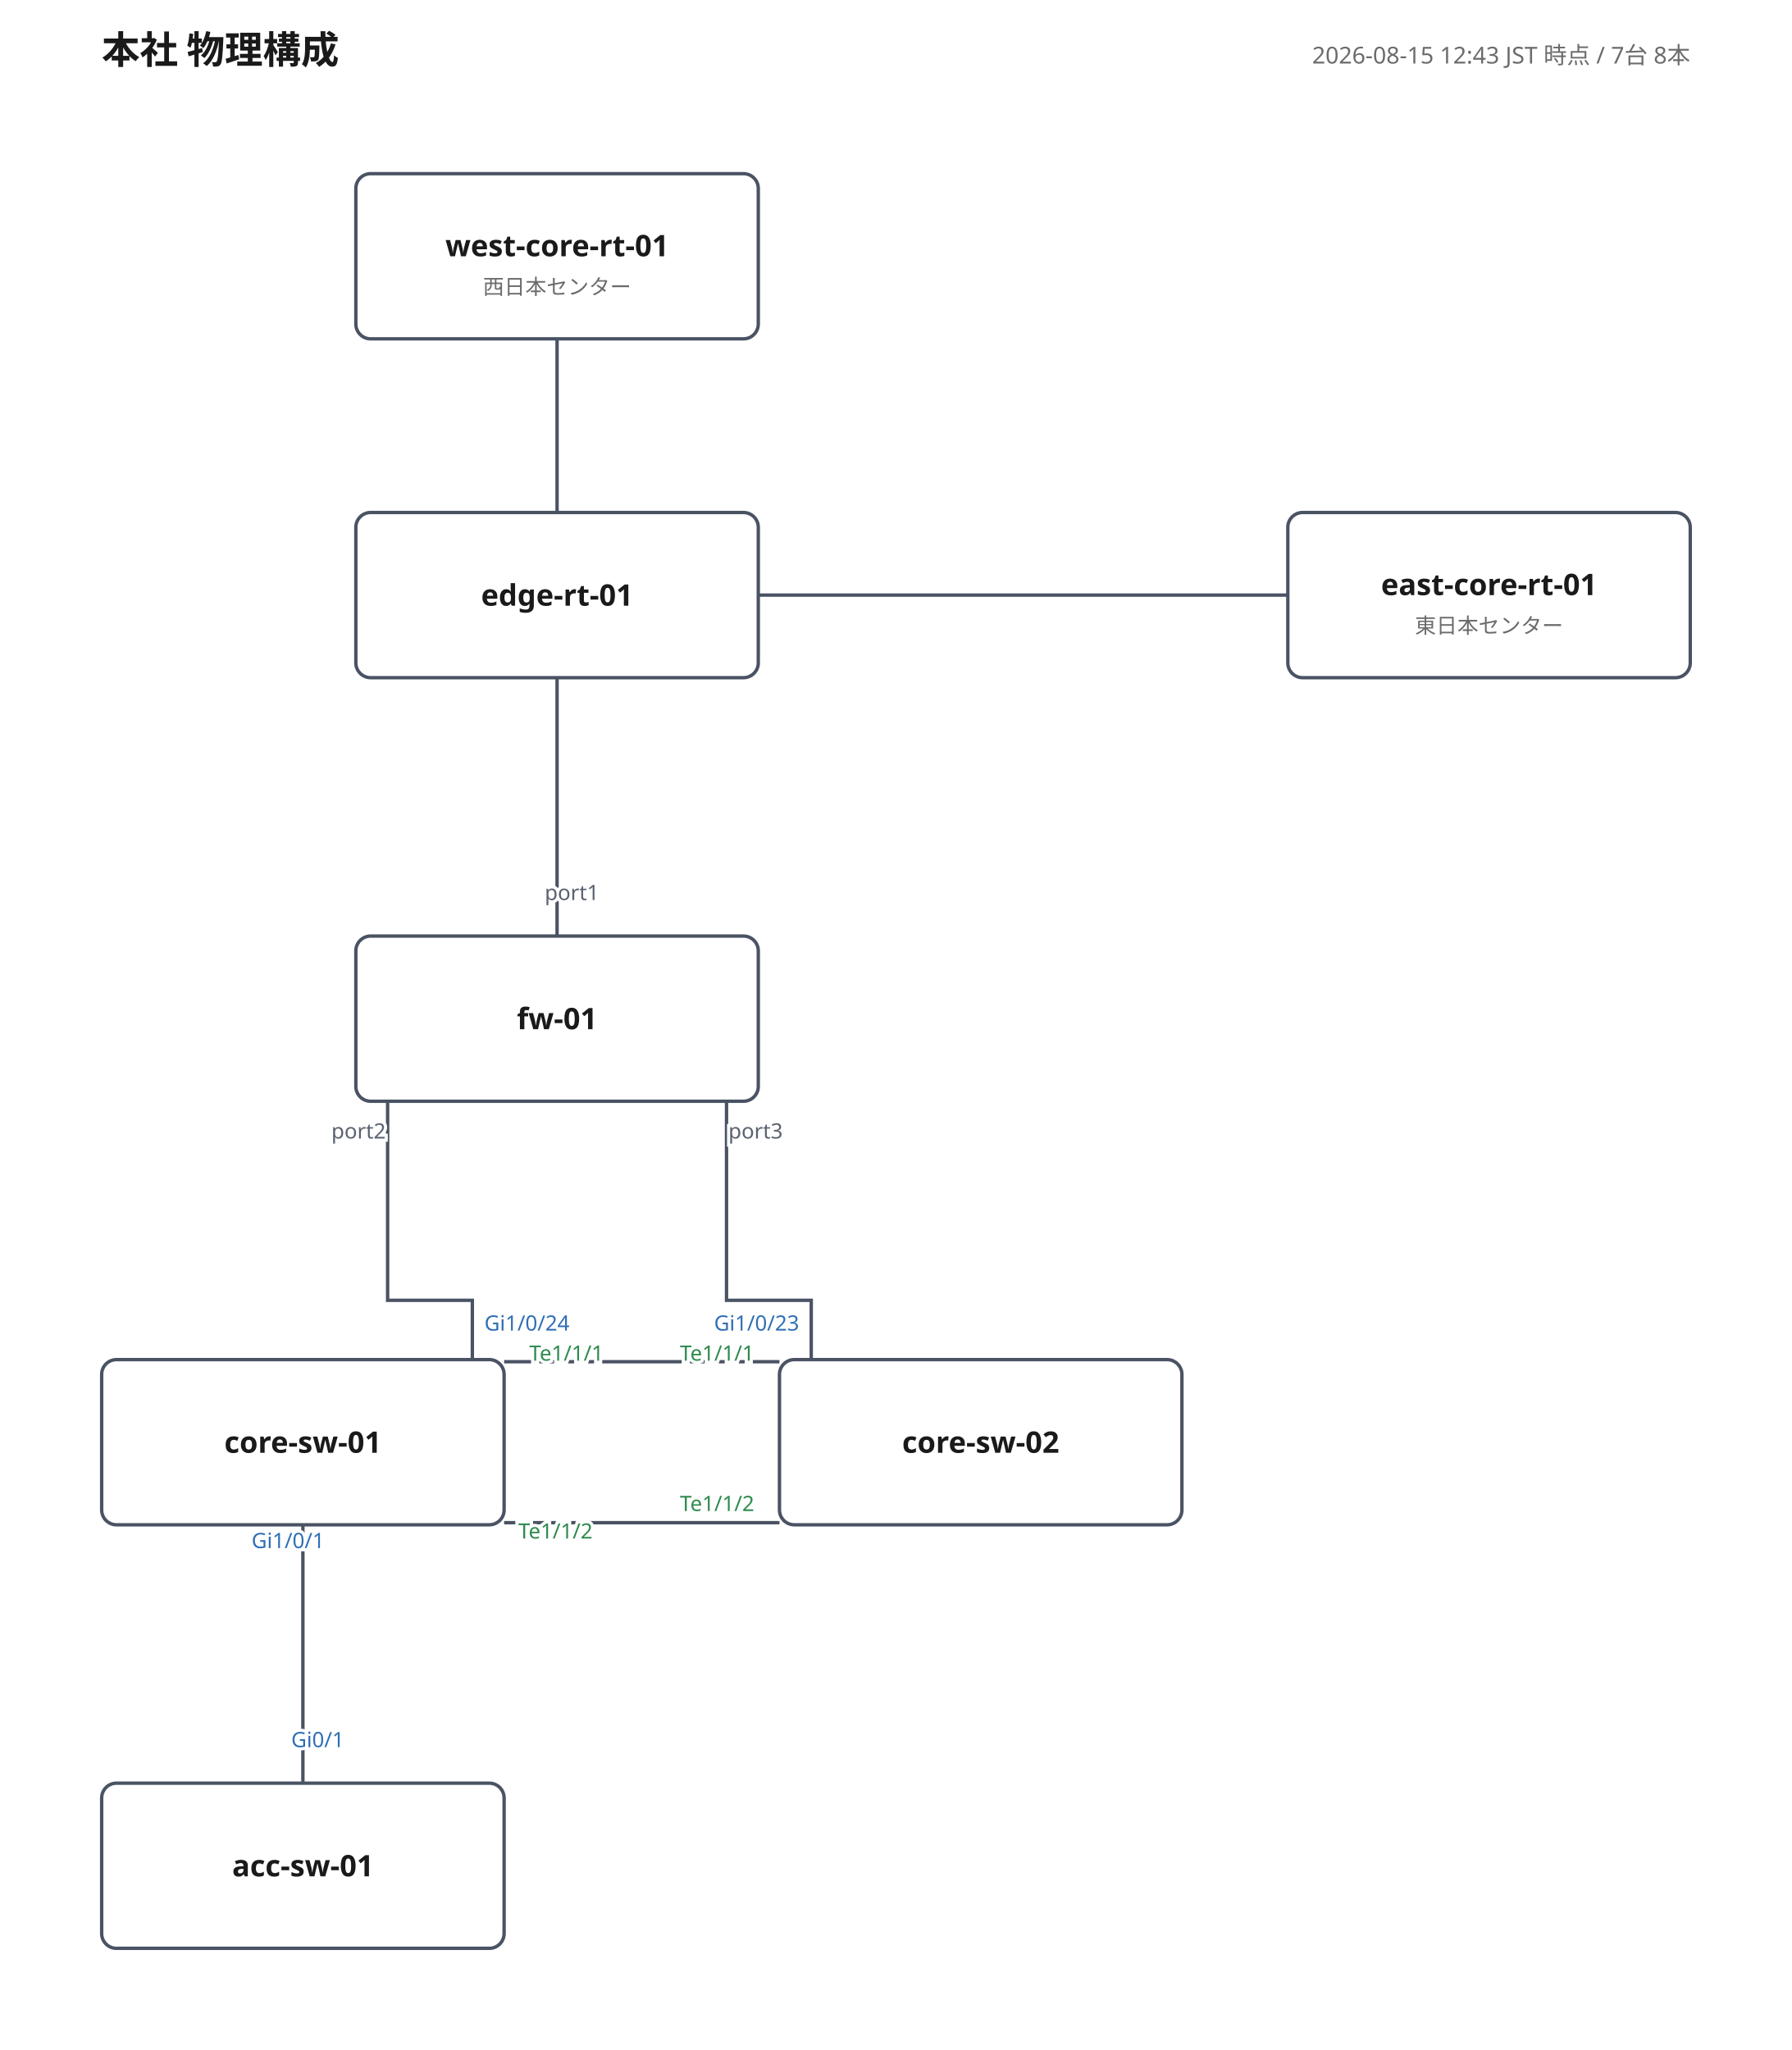
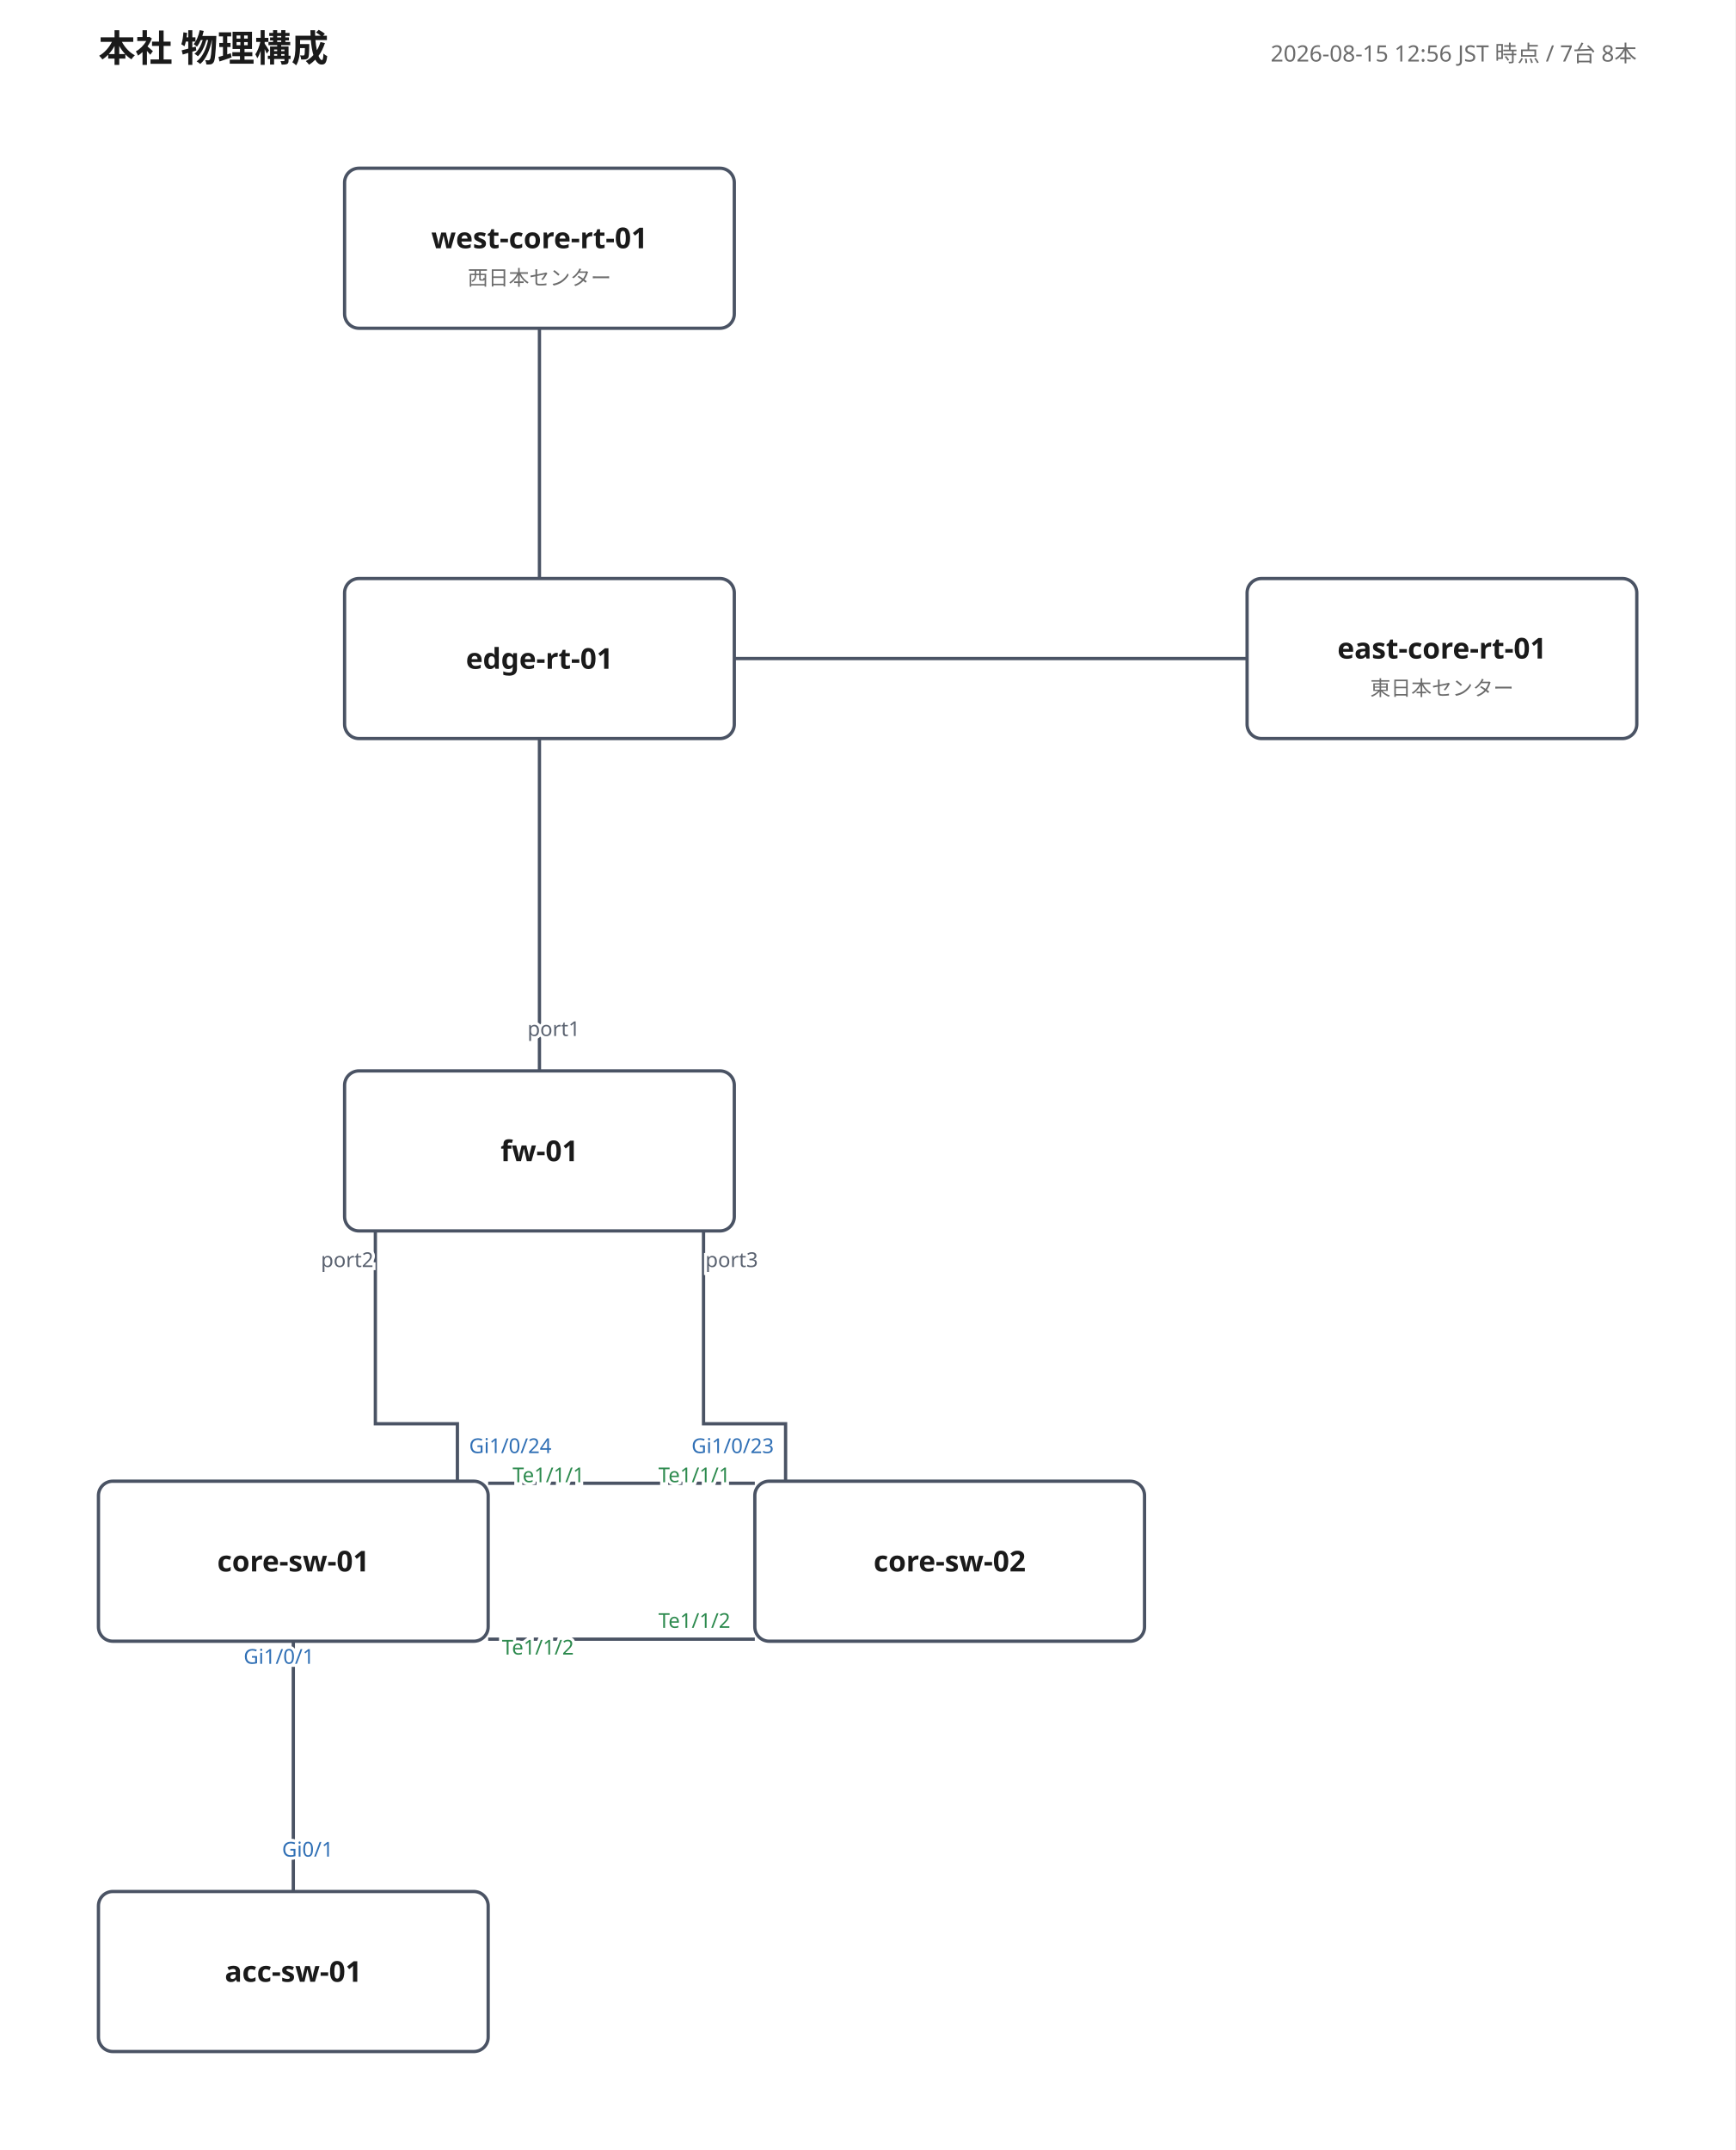
- <svg xmlns="http://www.w3.org/2000/svg" width="846" height="968" viewBox="0 0 846 968" font-family="'Yu Gothic', 'Hiragino Kaku Gothic ProN', Meiryo, 'Noto Sans JP', sans-serif">
+ <svg xmlns="http://www.w3.org/2000/svg" width="846" height="1048" viewBox="0 0 846 1048" font-family="'Yu Gothic', 'Hiragino Kaku Gothic ProN', Meiryo, 'Noto Sans JP', sans-serif">
  <rect width="100%" height="100%" fill="#ffffff" />
  <text x="48" y="30" font-size="18" font-weight="700" fill="#1a1a1a">本社 物理構成</text>
-   <text x="798" y="30" font-size="11" fill="#6b6b6b" text-anchor="end">2026-08-15 12:43 JST 時点 / 7台 8本</text>
-   <polyline points="263,320 263,442" fill="none" stroke="#4a5364" stroke-width="1.6" />
-   <text class="port-label" x="256.0" y="331.0" font-size="10" fill="#2f6fb5" text-anchor="middle" paint-order="stroke" stroke="#ffffff" stroke-width="3" />
-   <text class="port-label" x="270.0" y="425.0" font-size="10" fill="#5a6270" text-anchor="middle" paint-order="stroke" stroke="#ffffff" stroke-width="3">port1</text>
-   <polyline points="183,520 183,614 223,614 223,642" fill="none" stroke="#4a5364" stroke-width="1.6" />
-   <text class="port-label" x="182.1" y="537.6" font-size="10" fill="#5a6270" text-anchor="end" paint-order="stroke" stroke="#ffffff" stroke-width="3">port2</text>
-   <text class="port-label" x="228.7" y="628.3" font-size="10" fill="#2f6fb5" text-anchor="start" paint-order="stroke" stroke="#ffffff" stroke-width="3">Gi1/0/24</text>
-   <polyline points="343,520 343,614 383,614 383,642" fill="none" stroke="#4a5364" stroke-width="1.6" />
-   <text class="port-label" x="343.9" y="537.6" font-size="10" fill="#5a6270" text-anchor="start" paint-order="stroke" stroke="#ffffff" stroke-width="3">port3</text>
-   <text class="port-label" x="377.3" y="628.3" font-size="10" fill="#2f6fb5" text-anchor="end" paint-order="stroke" stroke="#ffffff" stroke-width="3">Gi1/0/23</text>
-   <polyline points="238,643 368,643" fill="none" stroke="#4a5364" stroke-width="1.6" />
-   <text class="port-label" x="249.9" y="642.5" font-size="10" fill="#2d8a4e" text-anchor="start" paint-order="stroke" stroke="#ffffff" stroke-width="3">Te1/1/1</text>
-   <text class="port-label" x="356.1" y="642.5" font-size="10" fill="#2d8a4e" text-anchor="end" paint-order="stroke" stroke="#ffffff" stroke-width="3">Te1/1/1</text>
-   <polyline points="238,719 368,719" fill="none" stroke="#4a5364" stroke-width="1.6" />
-   <text class="port-label" x="244.7" y="726.5" font-size="10" fill="#2d8a4e" text-anchor="start" paint-order="stroke" stroke="#ffffff" stroke-width="3">Te1/1/2</text>
-   <text class="port-label" x="356.1" y="713.5" font-size="10" fill="#2d8a4e" text-anchor="end" paint-order="stroke" stroke="#ffffff" stroke-width="3">Te1/1/2</text>
-   <polyline points="143,720 143,842" fill="none" stroke="#4a5364" stroke-width="1.6" />
-   <text class="port-label" x="136.0" y="731.0" font-size="10" fill="#2f6fb5" text-anchor="middle" paint-order="stroke" stroke="#ffffff" stroke-width="3">Gi1/0/1</text>
-   <text class="port-label" x="150.0" y="825.0" font-size="10" fill="#2f6fb5" text-anchor="middle" paint-order="stroke" stroke="#ffffff" stroke-width="3">Gi0/1</text>
-   <polyline points="358,281 608,281" fill="none" stroke="#4a5364" stroke-width="1.6" />
-   <text class="port-label" x="368.0" y="285.0" font-size="10" fill="#2f6fb5" text-anchor="start" paint-order="stroke" stroke="#ffffff" stroke-width="3" />
-   <text class="port-label" x="598.0" y="271.0" font-size="10" fill="#2f6fb5" text-anchor="end" paint-order="stroke" stroke="#ffffff" stroke-width="3" />
-   <polyline points="263,242 263,160" fill="none" stroke="#4a5364" stroke-width="1.6" />
-   <text class="port-label" x="270.0" y="225.0" font-size="10" fill="#2f6fb5" text-anchor="middle" paint-order="stroke" stroke="#ffffff" stroke-width="3" />
+   <text x="798" y="30" font-size="11" fill="#6b6b6b" text-anchor="end">2026-08-15 12:56 JST 時点 / 7台 8本</text>
+   <polyline points="263,360 263,522" fill="none" stroke="#4a5364" stroke-width="1.6" />
+   <text class="port-label" x="256.0" y="371.0" font-size="10" fill="#2f6fb5" text-anchor="middle" paint-order="stroke" stroke="#ffffff" stroke-width="3" />
+   <text class="port-label" x="270.0" y="505.0" font-size="10" fill="#5a6270" text-anchor="middle" paint-order="stroke" stroke="#ffffff" stroke-width="3">port1</text>
+   <polyline points="183,600 183,694 223,694 223,722" fill="none" stroke="#4a5364" stroke-width="1.6" />
+   <text class="port-label" x="182.1" y="617.6" font-size="10" fill="#5a6270" text-anchor="end" paint-order="stroke" stroke="#ffffff" stroke-width="3">port2</text>
+   <text class="port-label" x="228.7" y="708.3" font-size="10" fill="#2f6fb5" text-anchor="start" paint-order="stroke" stroke="#ffffff" stroke-width="3">Gi1/0/24</text>
+   <polyline points="343,600 343,694 383,694 383,722" fill="none" stroke="#4a5364" stroke-width="1.6" />
+   <text class="port-label" x="343.9" y="617.6" font-size="10" fill="#5a6270" text-anchor="start" paint-order="stroke" stroke="#ffffff" stroke-width="3">port3</text>
+   <text class="port-label" x="377.3" y="708.3" font-size="10" fill="#2f6fb5" text-anchor="end" paint-order="stroke" stroke="#ffffff" stroke-width="3">Gi1/0/23</text>
+   <polyline points="238,723 368,723" fill="none" stroke="#4a5364" stroke-width="1.6" />
+   <text class="port-label" x="249.9" y="722.5" font-size="10" fill="#2d8a4e" text-anchor="start" paint-order="stroke" stroke="#ffffff" stroke-width="3">Te1/1/1</text>
+   <text class="port-label" x="356.1" y="722.5" font-size="10" fill="#2d8a4e" text-anchor="end" paint-order="stroke" stroke="#ffffff" stroke-width="3">Te1/1/1</text>
+   <polyline points="238,799 368,799" fill="none" stroke="#4a5364" stroke-width="1.6" />
+   <text class="port-label" x="244.7" y="806.5" font-size="10" fill="#2d8a4e" text-anchor="start" paint-order="stroke" stroke="#ffffff" stroke-width="3">Te1/1/2</text>
+   <text class="port-label" x="356.1" y="793.5" font-size="10" fill="#2d8a4e" text-anchor="end" paint-order="stroke" stroke="#ffffff" stroke-width="3">Te1/1/2</text>
+   <polyline points="143,800 143,922" fill="none" stroke="#4a5364" stroke-width="1.6" />
+   <text class="port-label" x="136.0" y="811.0" font-size="10" fill="#2f6fb5" text-anchor="middle" paint-order="stroke" stroke="#ffffff" stroke-width="3">Gi1/0/1</text>
+   <text class="port-label" x="150.0" y="905.0" font-size="10" fill="#2f6fb5" text-anchor="middle" paint-order="stroke" stroke="#ffffff" stroke-width="3">Gi0/1</text>
+   <polyline points="358,321 608,321" fill="none" stroke="#4a5364" stroke-width="1.6" />
+   <text class="port-label" x="368.0" y="325.0" font-size="10" fill="#2f6fb5" text-anchor="start" paint-order="stroke" stroke="#ffffff" stroke-width="3" />
+   <text class="port-label" x="598.0" y="311.0" font-size="10" fill="#2f6fb5" text-anchor="end" paint-order="stroke" stroke="#ffffff" stroke-width="3" />
+   <polyline points="263,282 263,160" fill="none" stroke="#4a5364" stroke-width="1.6" />
+   <text class="port-label" x="270.0" y="265.0" font-size="10" fill="#2f6fb5" text-anchor="middle" paint-order="stroke" stroke="#ffffff" stroke-width="3" />
  <text class="port-label" x="256.0" y="171.0" font-size="10" fill="#2f6fb5" text-anchor="middle" paint-order="stroke" stroke="#ffffff" stroke-width="3" />
  <g>
-     <rect x="168" y="242" width="190" height="78" rx="7" fill="#ffffff" stroke="#4a5364" stroke-width="1.6" />
-     <text x="263" y="286" font-size="14" font-weight="700" fill="#1a1a1a" text-anchor="middle">edge-rt-01</text>
+     <rect x="168" y="282" width="190" height="78" rx="7" fill="#ffffff" stroke="#4a5364" stroke-width="1.6" />
+     <text x="263" y="326" font-size="14" font-weight="700" fill="#1a1a1a" text-anchor="middle">edge-rt-01</text>
  </g>
  <g>
-     <rect x="608" y="242" width="190" height="78" rx="7" fill="#ffffff" stroke="#4a5364" stroke-width="1.6" />
-     <text x="703" y="281" font-size="14" font-weight="700" fill="#1a1a1a" text-anchor="middle">east-core-rt-01</text>
-     <text x="703" y="299" font-size="10" fill="#6b6b6b" text-anchor="middle">東日本センター</text>
+     <rect x="608" y="282" width="190" height="78" rx="7" fill="#ffffff" stroke="#4a5364" stroke-width="1.6" />
+     <text x="703" y="321" font-size="14" font-weight="700" fill="#1a1a1a" text-anchor="middle">east-core-rt-01</text>
+     <text x="703" y="339" font-size="10" fill="#6b6b6b" text-anchor="middle">東日本センター</text>
  </g>
  <g>
    <rect x="168" y="82" width="190" height="78" rx="7" fill="#ffffff" stroke="#4a5364" stroke-width="1.6" />
    <text x="263" y="121" font-size="14" font-weight="700" fill="#1a1a1a" text-anchor="middle">west-core-rt-01</text>
    <text x="263" y="139" font-size="10" fill="#6b6b6b" text-anchor="middle">西日本センター</text>
  </g>
  <g>
-     <rect x="168" y="442" width="190" height="78" rx="7" fill="#ffffff" stroke="#4a5364" stroke-width="1.6" />
-     <text x="263" y="486" font-size="14" font-weight="700" fill="#1a1a1a" text-anchor="middle">fw-01</text>
+     <rect x="168" y="522" width="190" height="78" rx="7" fill="#ffffff" stroke="#4a5364" stroke-width="1.6" />
+     <text x="263" y="566" font-size="14" font-weight="700" fill="#1a1a1a" text-anchor="middle">fw-01</text>
  </g>
  <g>
-     <rect x="48" y="642" width="190" height="78" rx="7" fill="#ffffff" stroke="#4a5364" stroke-width="1.6" />
-     <text x="143" y="686" font-size="14" font-weight="700" fill="#1a1a1a" text-anchor="middle">core-sw-01</text>
+     <rect x="48" y="722" width="190" height="78" rx="7" fill="#ffffff" stroke="#4a5364" stroke-width="1.6" />
+     <text x="143" y="766" font-size="14" font-weight="700" fill="#1a1a1a" text-anchor="middle">core-sw-01</text>
  </g>
  <g>
-     <rect x="368" y="642" width="190" height="78" rx="7" fill="#ffffff" stroke="#4a5364" stroke-width="1.6" />
-     <text x="463" y="686" font-size="14" font-weight="700" fill="#1a1a1a" text-anchor="middle">core-sw-02</text>
+     <rect x="368" y="722" width="190" height="78" rx="7" fill="#ffffff" stroke="#4a5364" stroke-width="1.6" />
+     <text x="463" y="766" font-size="14" font-weight="700" fill="#1a1a1a" text-anchor="middle">core-sw-02</text>
  </g>
  <g>
-     <rect x="48" y="842" width="190" height="78" rx="7" fill="#ffffff" stroke="#4a5364" stroke-width="1.6" />
-     <text x="143" y="886" font-size="14" font-weight="700" fill="#1a1a1a" text-anchor="middle">acc-sw-01</text>
+     <rect x="48" y="922" width="190" height="78" rx="7" fill="#ffffff" stroke="#4a5364" stroke-width="1.6" />
+     <text x="143" y="966" font-size="14" font-weight="700" fill="#1a1a1a" text-anchor="middle">acc-sw-01</text>
  </g>
</svg>
